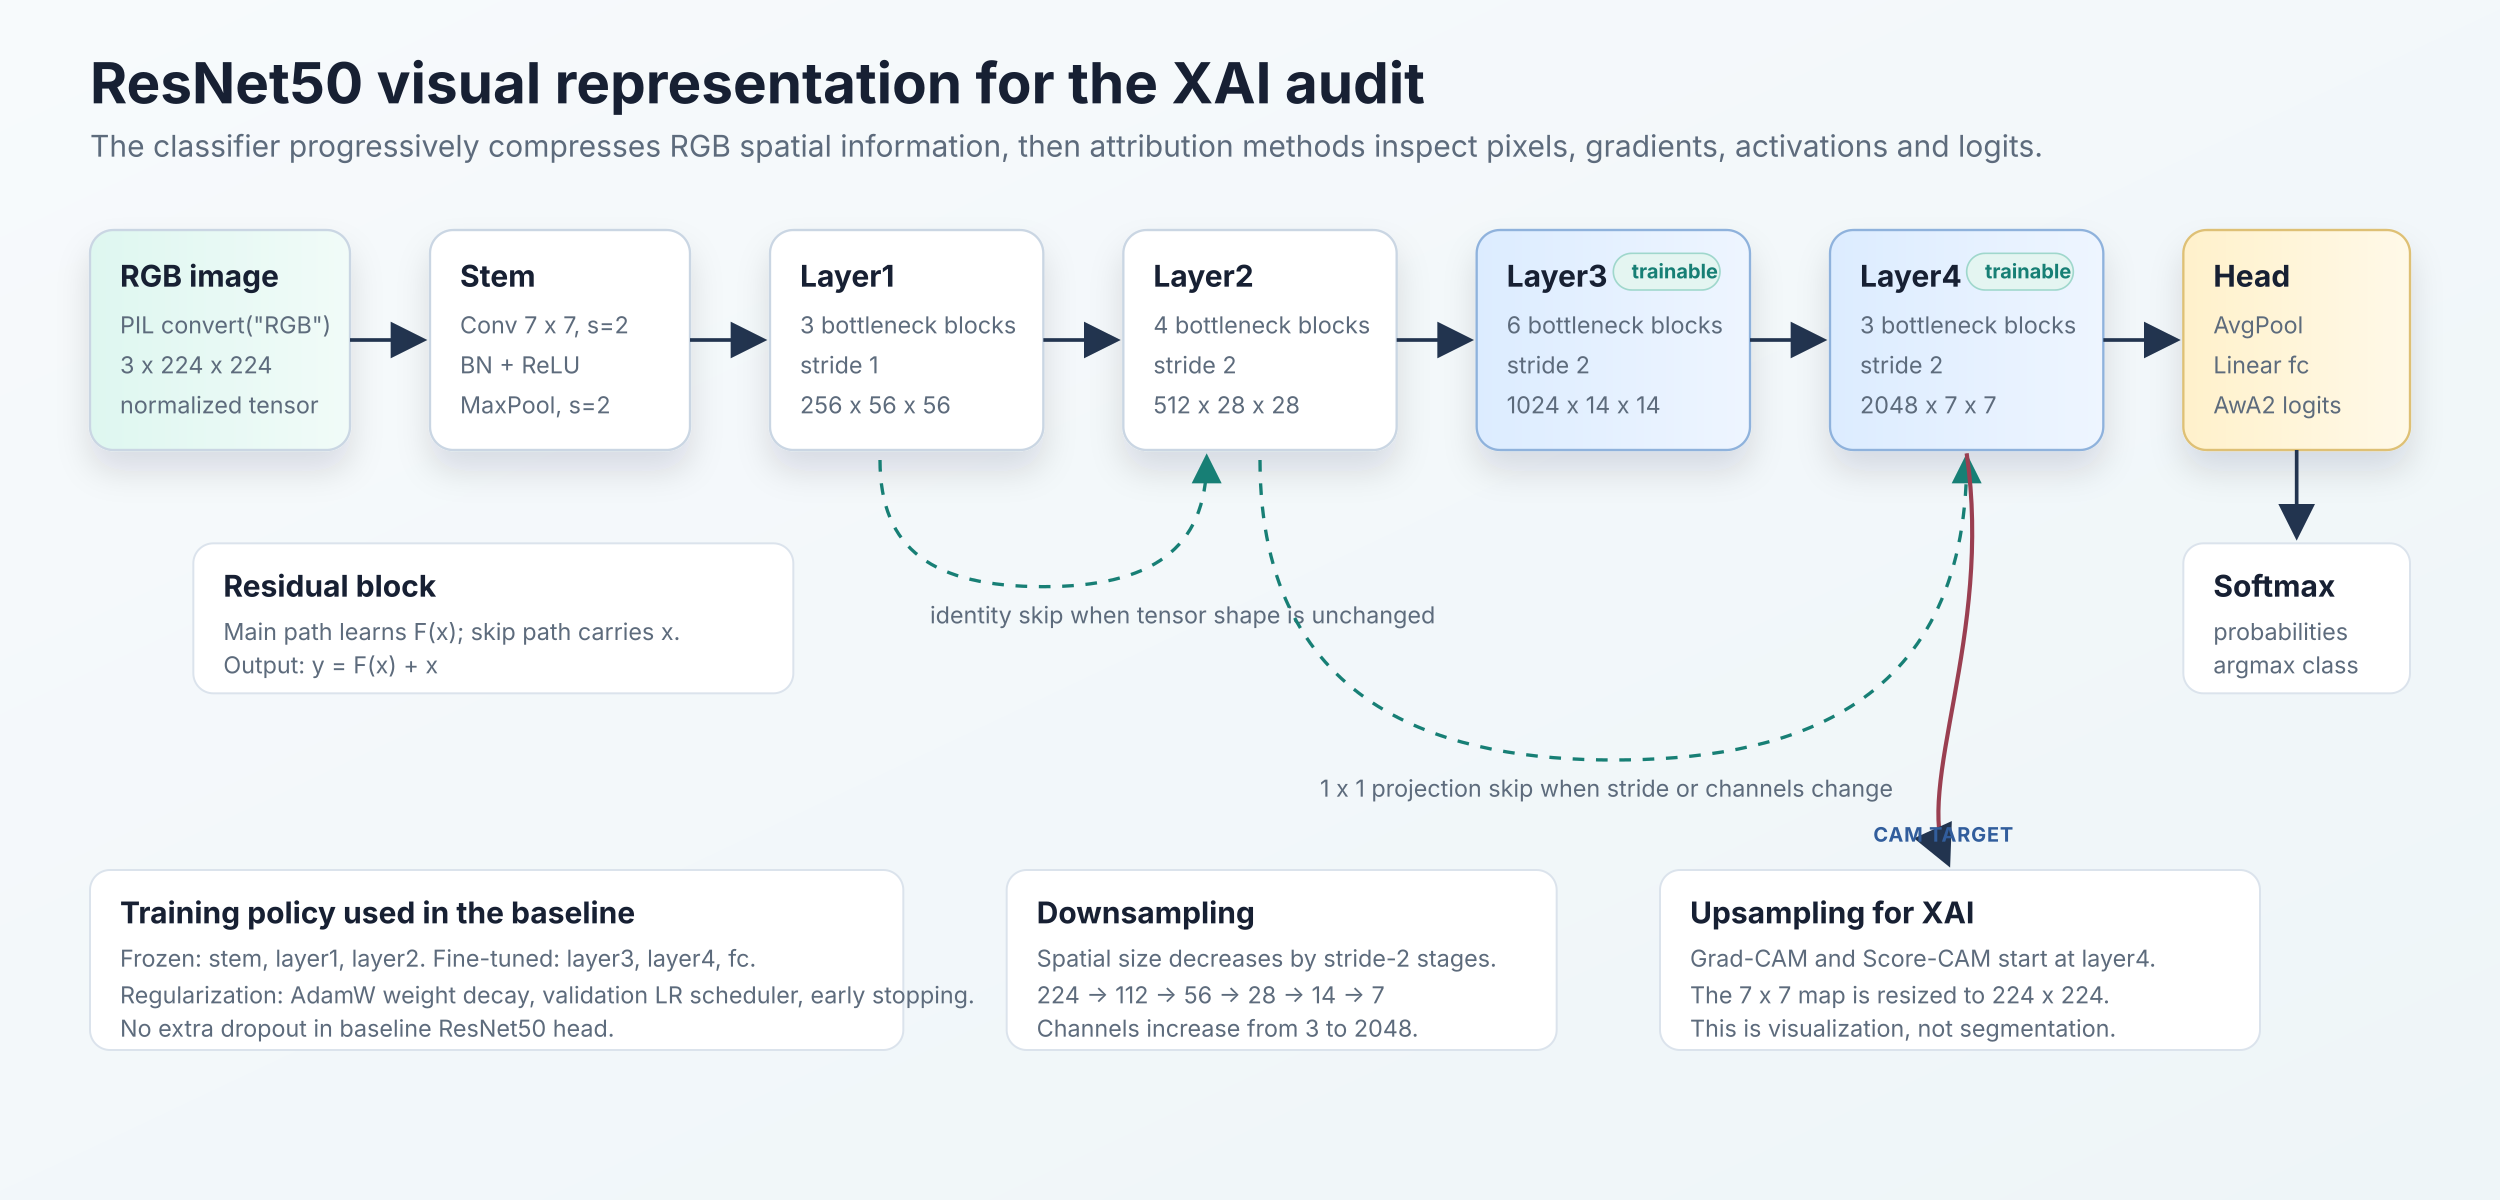
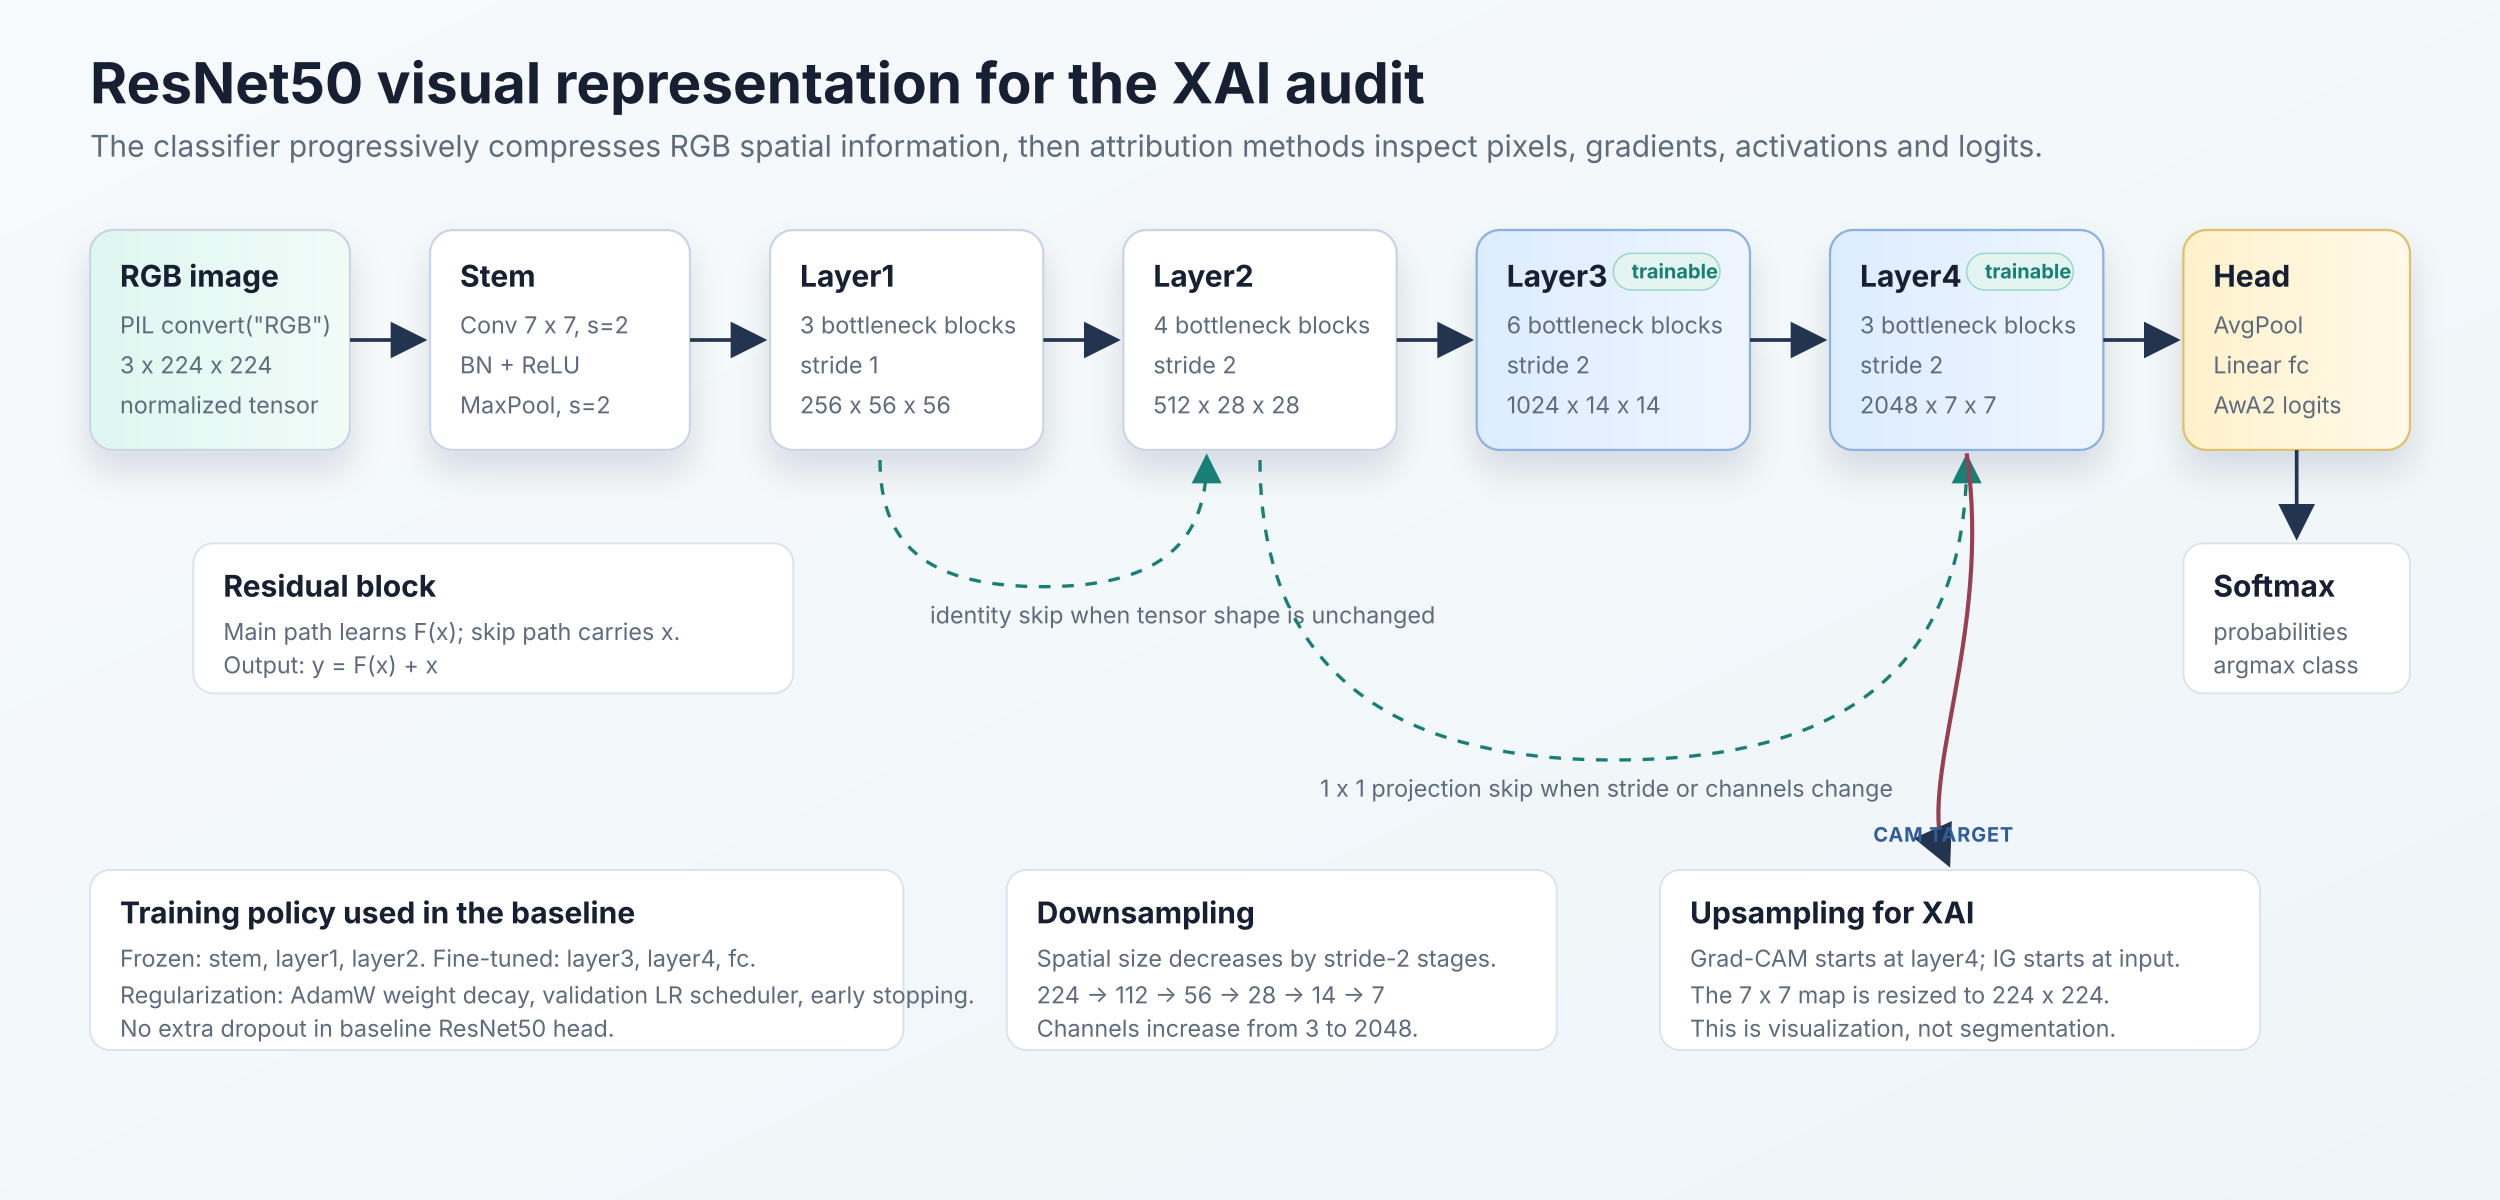
<svg xmlns="http://www.w3.org/2000/svg" width="1500" height="720" viewBox="0 0 1500 720" role="img" aria-labelledby="title desc">
  <defs>
    <linearGradient id="bg" x1="0" x2="1" y1="0" y2="1">
      <stop offset="0" stop-color="#f7fafc" />
      <stop offset="1" stop-color="#eef5f8" />
    </linearGradient>
    <linearGradient id="blue" x1="0" x2="1">
      <stop offset="0" stop-color="#dcecff" />
      <stop offset="1" stop-color="#eef5ff" />
    </linearGradient>
    <linearGradient id="green" x1="0" x2="1">
      <stop offset="0" stop-color="#def7f0" />
      <stop offset="1" stop-color="#f1fbf8" />
    </linearGradient>
    <linearGradient id="amber" x1="0" x2="1">
      <stop offset="0" stop-color="#fff1cb" />
      <stop offset="1" stop-color="#fff9e8" />
    </linearGradient>
    <filter id="shadow" x="-20%" y="-25%" width="140%" height="160%">
      <feDropShadow dx="0" dy="12" stdDeviation="10" flood-color="#172033" flood-opacity="0.12" />
    </filter>
    <marker id="arrow" markerWidth="10" markerHeight="10" refX="8" refY="5" orient="auto" markerUnits="strokeWidth">
      <path d="M 0 0 L 10 5 L 0 10 z" fill="#22344f" />
    </marker>
    <marker id="softArrow" markerWidth="9" markerHeight="9" refX="7" refY="4.5" orient="auto" markerUnits="strokeWidth">
      <path d="M 0 0 L 9 4.5 L 0 9 z" fill="#177f75" />
    </marker>
    <style>
      .bg { fill: url(#bg); }
      .title { font: 700 34px system-ui, -apple-system, Segoe UI, sans-serif; fill: #172033; }
      .subtitle { font: 400 18px system-ui, -apple-system, Segoe UI, sans-serif; fill: #5d6b7c; }
      .label { font: 700 18px system-ui, -apple-system, Segoe UI, sans-serif; fill: #172033; }
      .small { font: 400 14px system-ui, -apple-system, Segoe UI, sans-serif; fill: #5d6b7c; }
      .tiny { font: 700 12px system-ui, -apple-system, Segoe UI, sans-serif; fill: #315d9c; letter-spacing: 0.04em; }
      .box { stroke: #cad6e3; stroke-width: 1.4; rx: 14; filter: url(#shadow); }
      .input { fill: url(#green); }
      .stage { fill: #ffffff; }
      .trainable { fill: url(#blue); stroke: #8fb2dc; }
      .head { fill: url(#amber); stroke: #dec074; }
      .arrow { stroke: #22344f; stroke-width: 2.2; fill: none; marker-end: url(#arrow); }
      .skip { stroke: #177f75; stroke-width: 2; fill: none; marker-end: url(#softArrow); stroke-dasharray: 7 7; }
      .cam { stroke: #9a3f51; stroke-width: 2.5; fill: none; marker-end: url(#arrow); }
      .badge { fill: #e4f5f1; stroke: #9fd7cc; stroke-width: 1; }
      .badge-text { font: 700 12px system-ui, -apple-system, Segoe UI, sans-serif; fill: #177f75; }
      .note { fill: #ffffff; stroke: #dbe3ec; stroke-width: 1.2; rx: 12; }
    </style>
  </defs>
  <rect class="bg" width="1500" height="720" />
  <text x="54" y="62" class="title">ResNet50 visual representation for the XAI audit</text>
  <text x="54" y="94" class="subtitle">The classifier progressively compresses RGB spatial information, then attribution methods inspect pixels, gradients, activations and logits.</text>
  <g transform="translate(54 138)">
    <rect class="box input" x="0" y="0" width="156" height="132" />
    <text class="label" x="18" y="34">RGB image</text>
    <text class="small" x="18" y="62">PIL convert("RGB")</text>
    <text class="small" x="18" y="86">3 x 224 x 224</text>
    <text class="small" x="18" y="110">normalized tensor</text>
  </g>
  <path class="arrow" d="M 210 204 L 252 204" />
  <g transform="translate(258 138)">
    <rect class="box stage" x="0" y="0" width="156" height="132" />
    <text class="label" x="18" y="34">Stem</text>
    <text class="small" x="18" y="62">Conv 7 x 7, s=2</text>
    <text class="small" x="18" y="86">BN + ReLU</text>
    <text class="small" x="18" y="110">MaxPool, s=2</text>
  </g>
  <path class="arrow" d="M 414 204 L 456 204" />
  <g transform="translate(462 138)">
    <rect class="box stage" x="0" y="0" width="164" height="132" />
    <text class="label" x="18" y="34">Layer1</text>
    <text class="small" x="18" y="62">3 bottleneck blocks</text>
    <text class="small" x="18" y="86">stride 1</text>
    <text class="small" x="18" y="110">256 x 56 x 56</text>
  </g>
  <path class="arrow" d="M 626 204 L 668 204" />
  <g transform="translate(674 138)">
    <rect class="box stage" x="0" y="0" width="164" height="132" />
    <text class="label" x="18" y="34">Layer2</text>
    <text class="small" x="18" y="62">4 bottleneck blocks</text>
    <text class="small" x="18" y="86">stride 2</text>
    <text class="small" x="18" y="110">512 x 28 x 28</text>
  </g>
  <path class="arrow" d="M 838 204 L 880 204" />
  <g transform="translate(886 138)">
    <rect class="box trainable" x="0" y="0" width="164" height="132" />
    <text class="label" x="18" y="34">Layer3</text>
    <text class="small" x="18" y="62">6 bottleneck blocks</text>
    <text class="small" x="18" y="86">stride 2</text>
    <text class="small" x="18" y="110">1024 x 14 x 14</text>
    <rect class="badge" x="82" y="14" width="64" height="22" rx="11" />
    <text class="badge-text" x="93" y="29">trainable</text>
  </g>
  <path class="arrow" d="M 1050 204 L 1092 204" />
  <g transform="translate(1098 138)">
    <rect class="box trainable" x="0" y="0" width="164" height="132" />
    <text class="label" x="18" y="34">Layer4</text>
    <text class="small" x="18" y="62">3 bottleneck blocks</text>
    <text class="small" x="18" y="86">stride 2</text>
    <text class="small" x="18" y="110">2048 x 7 x 7</text>
    <rect class="badge" x="82" y="14" width="64" height="22" rx="11" />
    <text class="badge-text" x="93" y="29">trainable</text>
  </g>
  <path class="arrow" d="M 1262 204 L 1304 204" />
  <g transform="translate(1310 138)">
    <rect class="box head" x="0" y="0" width="136" height="132" />
    <text class="label" x="18" y="34">Head</text>
    <text class="small" x="18" y="62">AvgPool</text>
    <text class="small" x="18" y="86">Linear fc</text>
    <text class="small" x="18" y="110">AwA2 logits</text>
  </g>
  <g transform="translate(116 326)">
    <rect class="note" x="0" y="0" width="360" height="90" />
    <text class="label" x="18" y="32">Residual block</text>
    <text class="small" x="18" y="58">Main path learns F(x); skip path carries x.</text>
    <text class="small" x="18" y="78">Output: y = F(x) + x</text>
  </g>
  <path class="skip" d="M 528 276 C 528 330, 560 352, 626 352 C 690 352, 724 330, 724 276" />
  <text class="small" x="558" y="374">identity skip when tensor shape is unchanged</text>
  <path class="skip" d="M 756 276 C 756 430, 874 456, 968 456 C 1066 456, 1180 430, 1180 276" />
  <text class="small" x="792" y="478">1 x 1 projection skip when stride or channels change</text>
  <g transform="translate(604 522)">
    <rect class="note" x="0" y="0" width="330" height="108" />
    <text class="label" x="18" y="32">Downsampling</text>
    <text class="small" x="18" y="58">Spatial size decreases by stride-2 stages.</text>
    <text class="small" x="18" y="80">224 -&gt; 112 -&gt; 56 -&gt; 28 -&gt; 14 -&gt; 7</text>
    <text class="small" x="18" y="100">Channels increase from 3 to 2048.</text>
  </g>
  <g transform="translate(996 522)">
    <rect class="note" x="0" y="0" width="360" height="108" />
    <text class="label" x="18" y="32">Upsampling for XAI</text>
-     <text class="small" x="18" y="58">Grad-CAM and Score-CAM start at layer4.</text>
+     <text class="small" x="18" y="58">Grad-CAM starts at layer4; IG starts at input.</text>
    <text class="small" x="18" y="80">The 7 x 7 map is resized to 224 x 224.</text>
    <text class="small" x="18" y="100">This is visualization, not segmentation.</text>
  </g>
  <path class="cam" d="M 1180 272 C 1196 382, 1148 472, 1168 516" />
  <text class="tiny" x="1124" y="505">CAM TARGET</text>
  <g transform="translate(1310 326)">
    <rect class="note" x="0" y="0" width="136" height="90" />
    <text class="label" x="18" y="32">Softmax</text>
    <text class="small" x="18" y="58">probabilities</text>
    <text class="small" x="18" y="78">argmax class</text>
  </g>
  <path class="arrow" d="M 1378 270 L 1378 320" />
  <g transform="translate(54 522)">
    <rect class="note" x="0" y="0" width="488" height="108" />
    <text class="label" x="18" y="32">Training policy used in the baseline</text>
    <text class="small" x="18" y="58">Frozen: stem, layer1, layer2. Fine-tuned: layer3, layer4, fc.</text>
    <text class="small" x="18" y="80">Regularization: AdamW weight decay, validation LR scheduler, early stopping.</text>
    <text class="small" x="18" y="100">No extra dropout in baseline ResNet50 head.</text>
  </g>
</svg>
